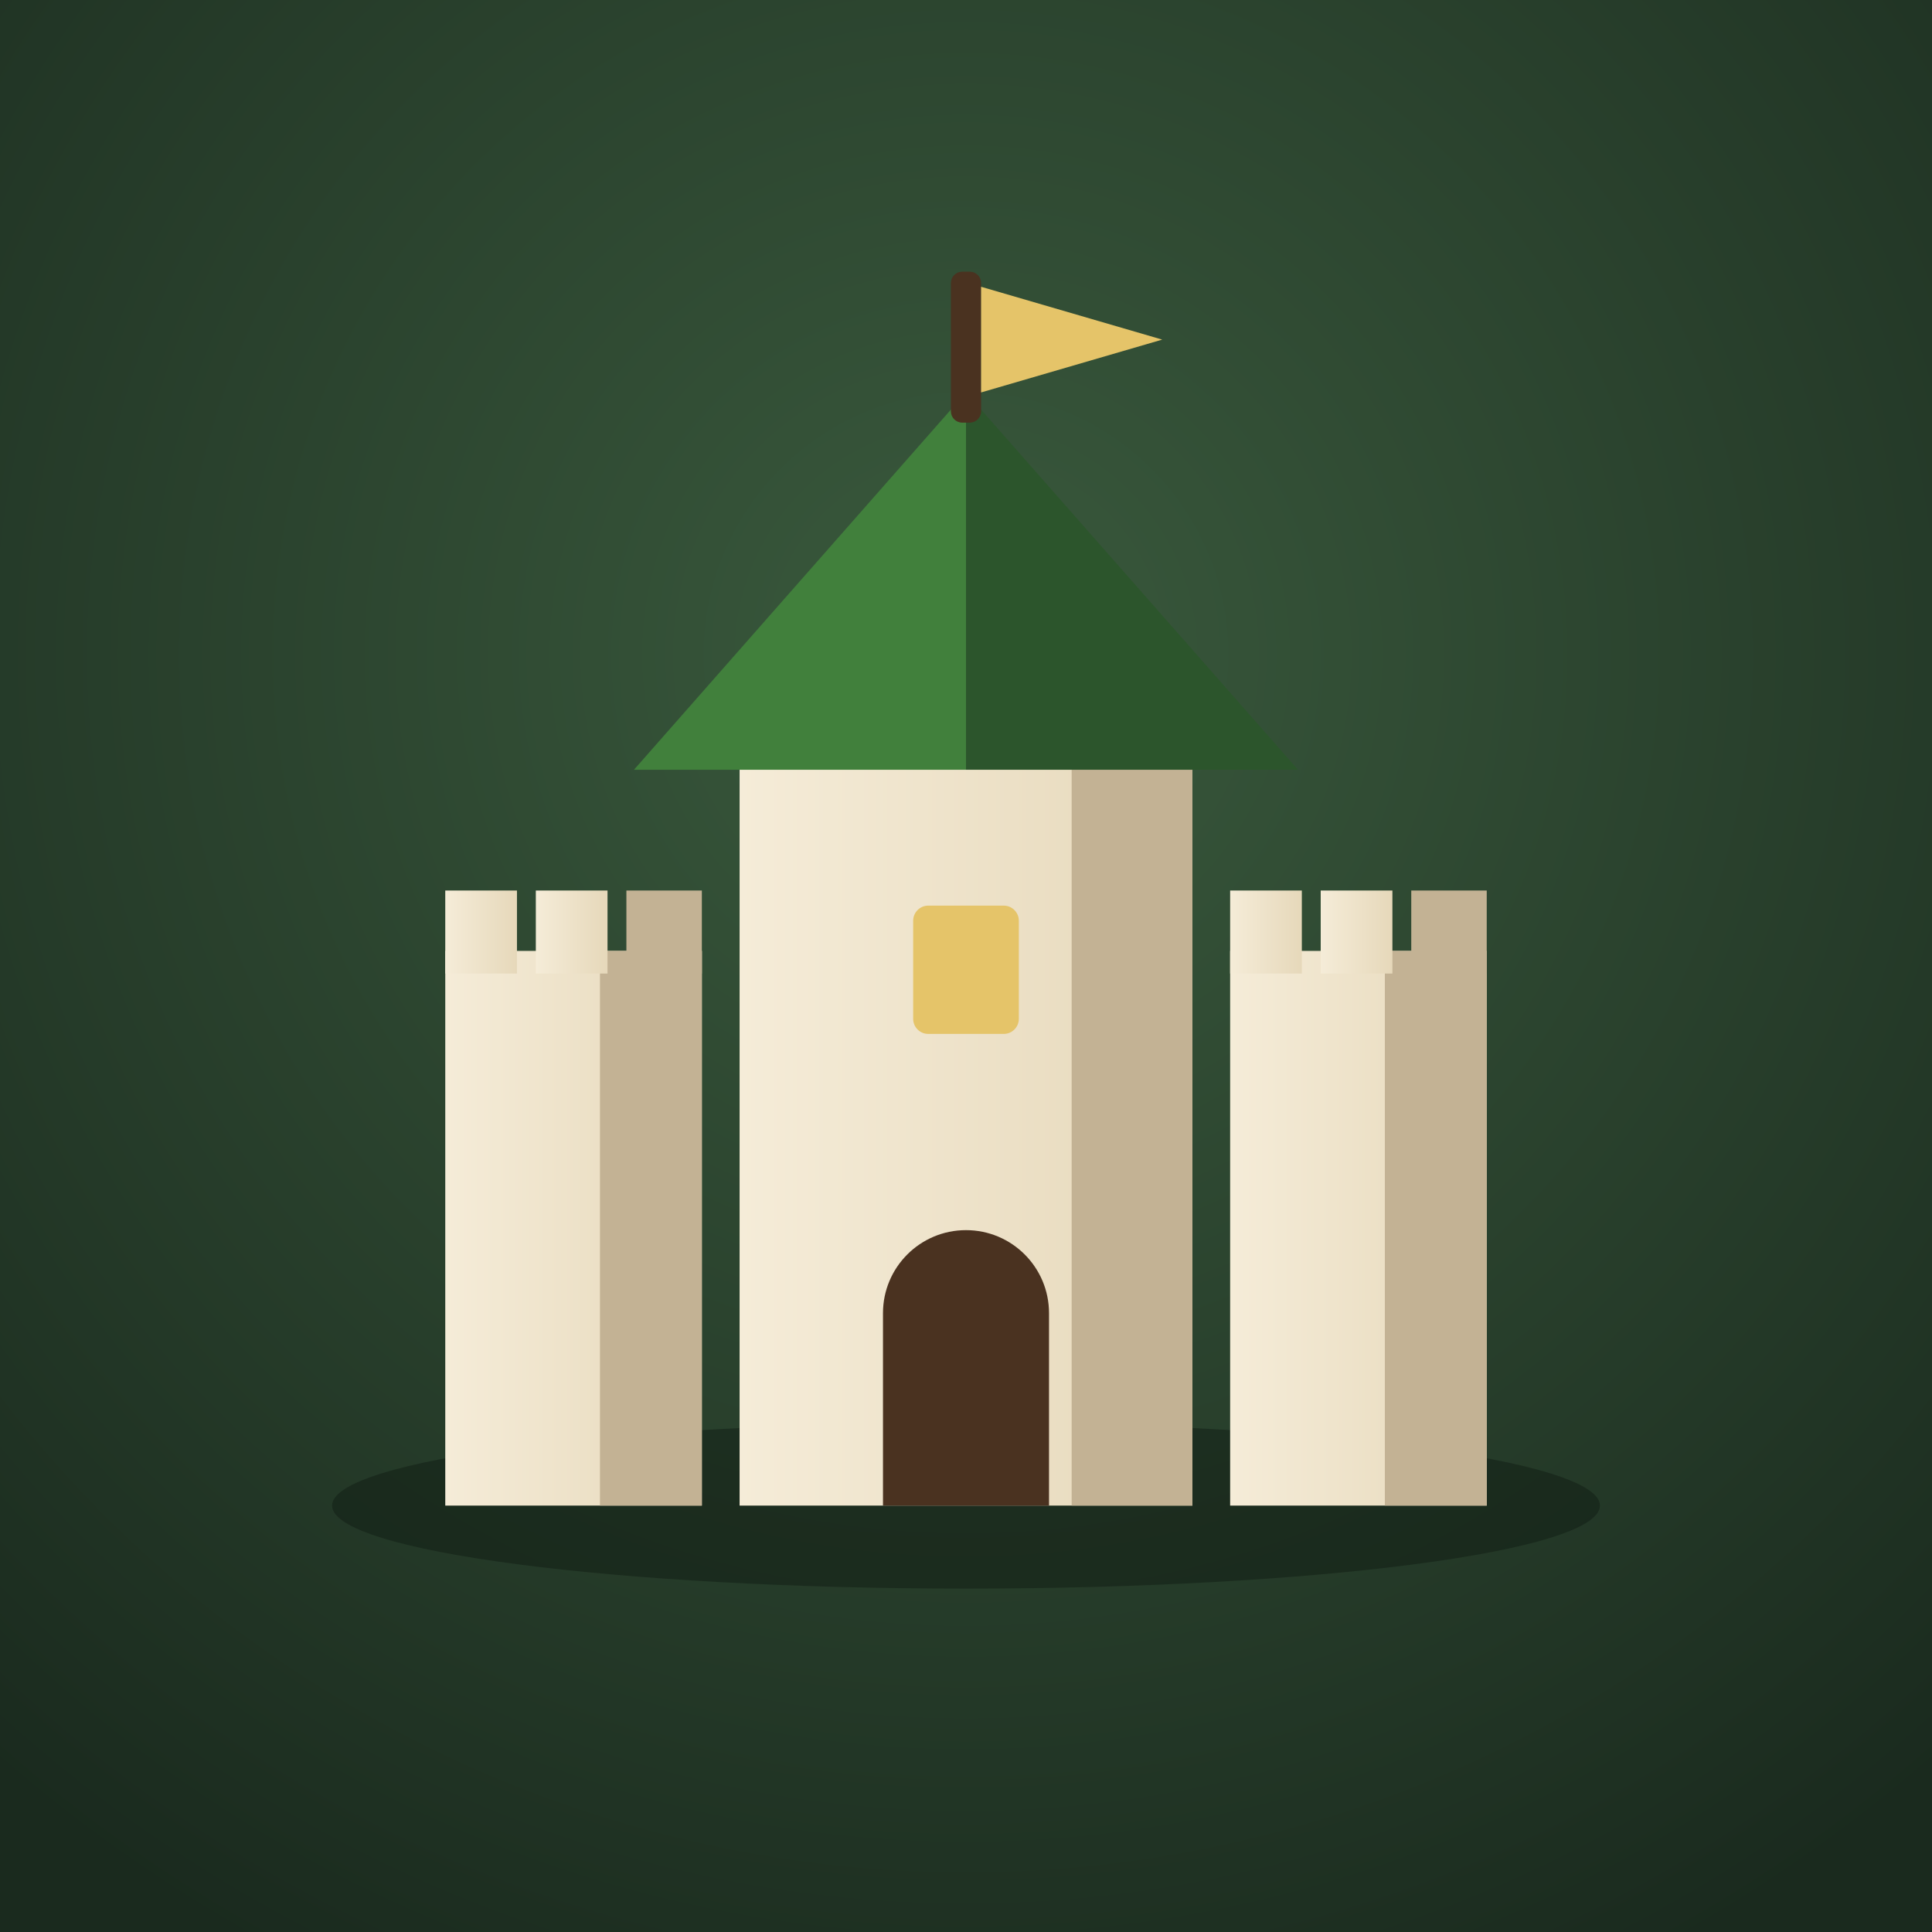
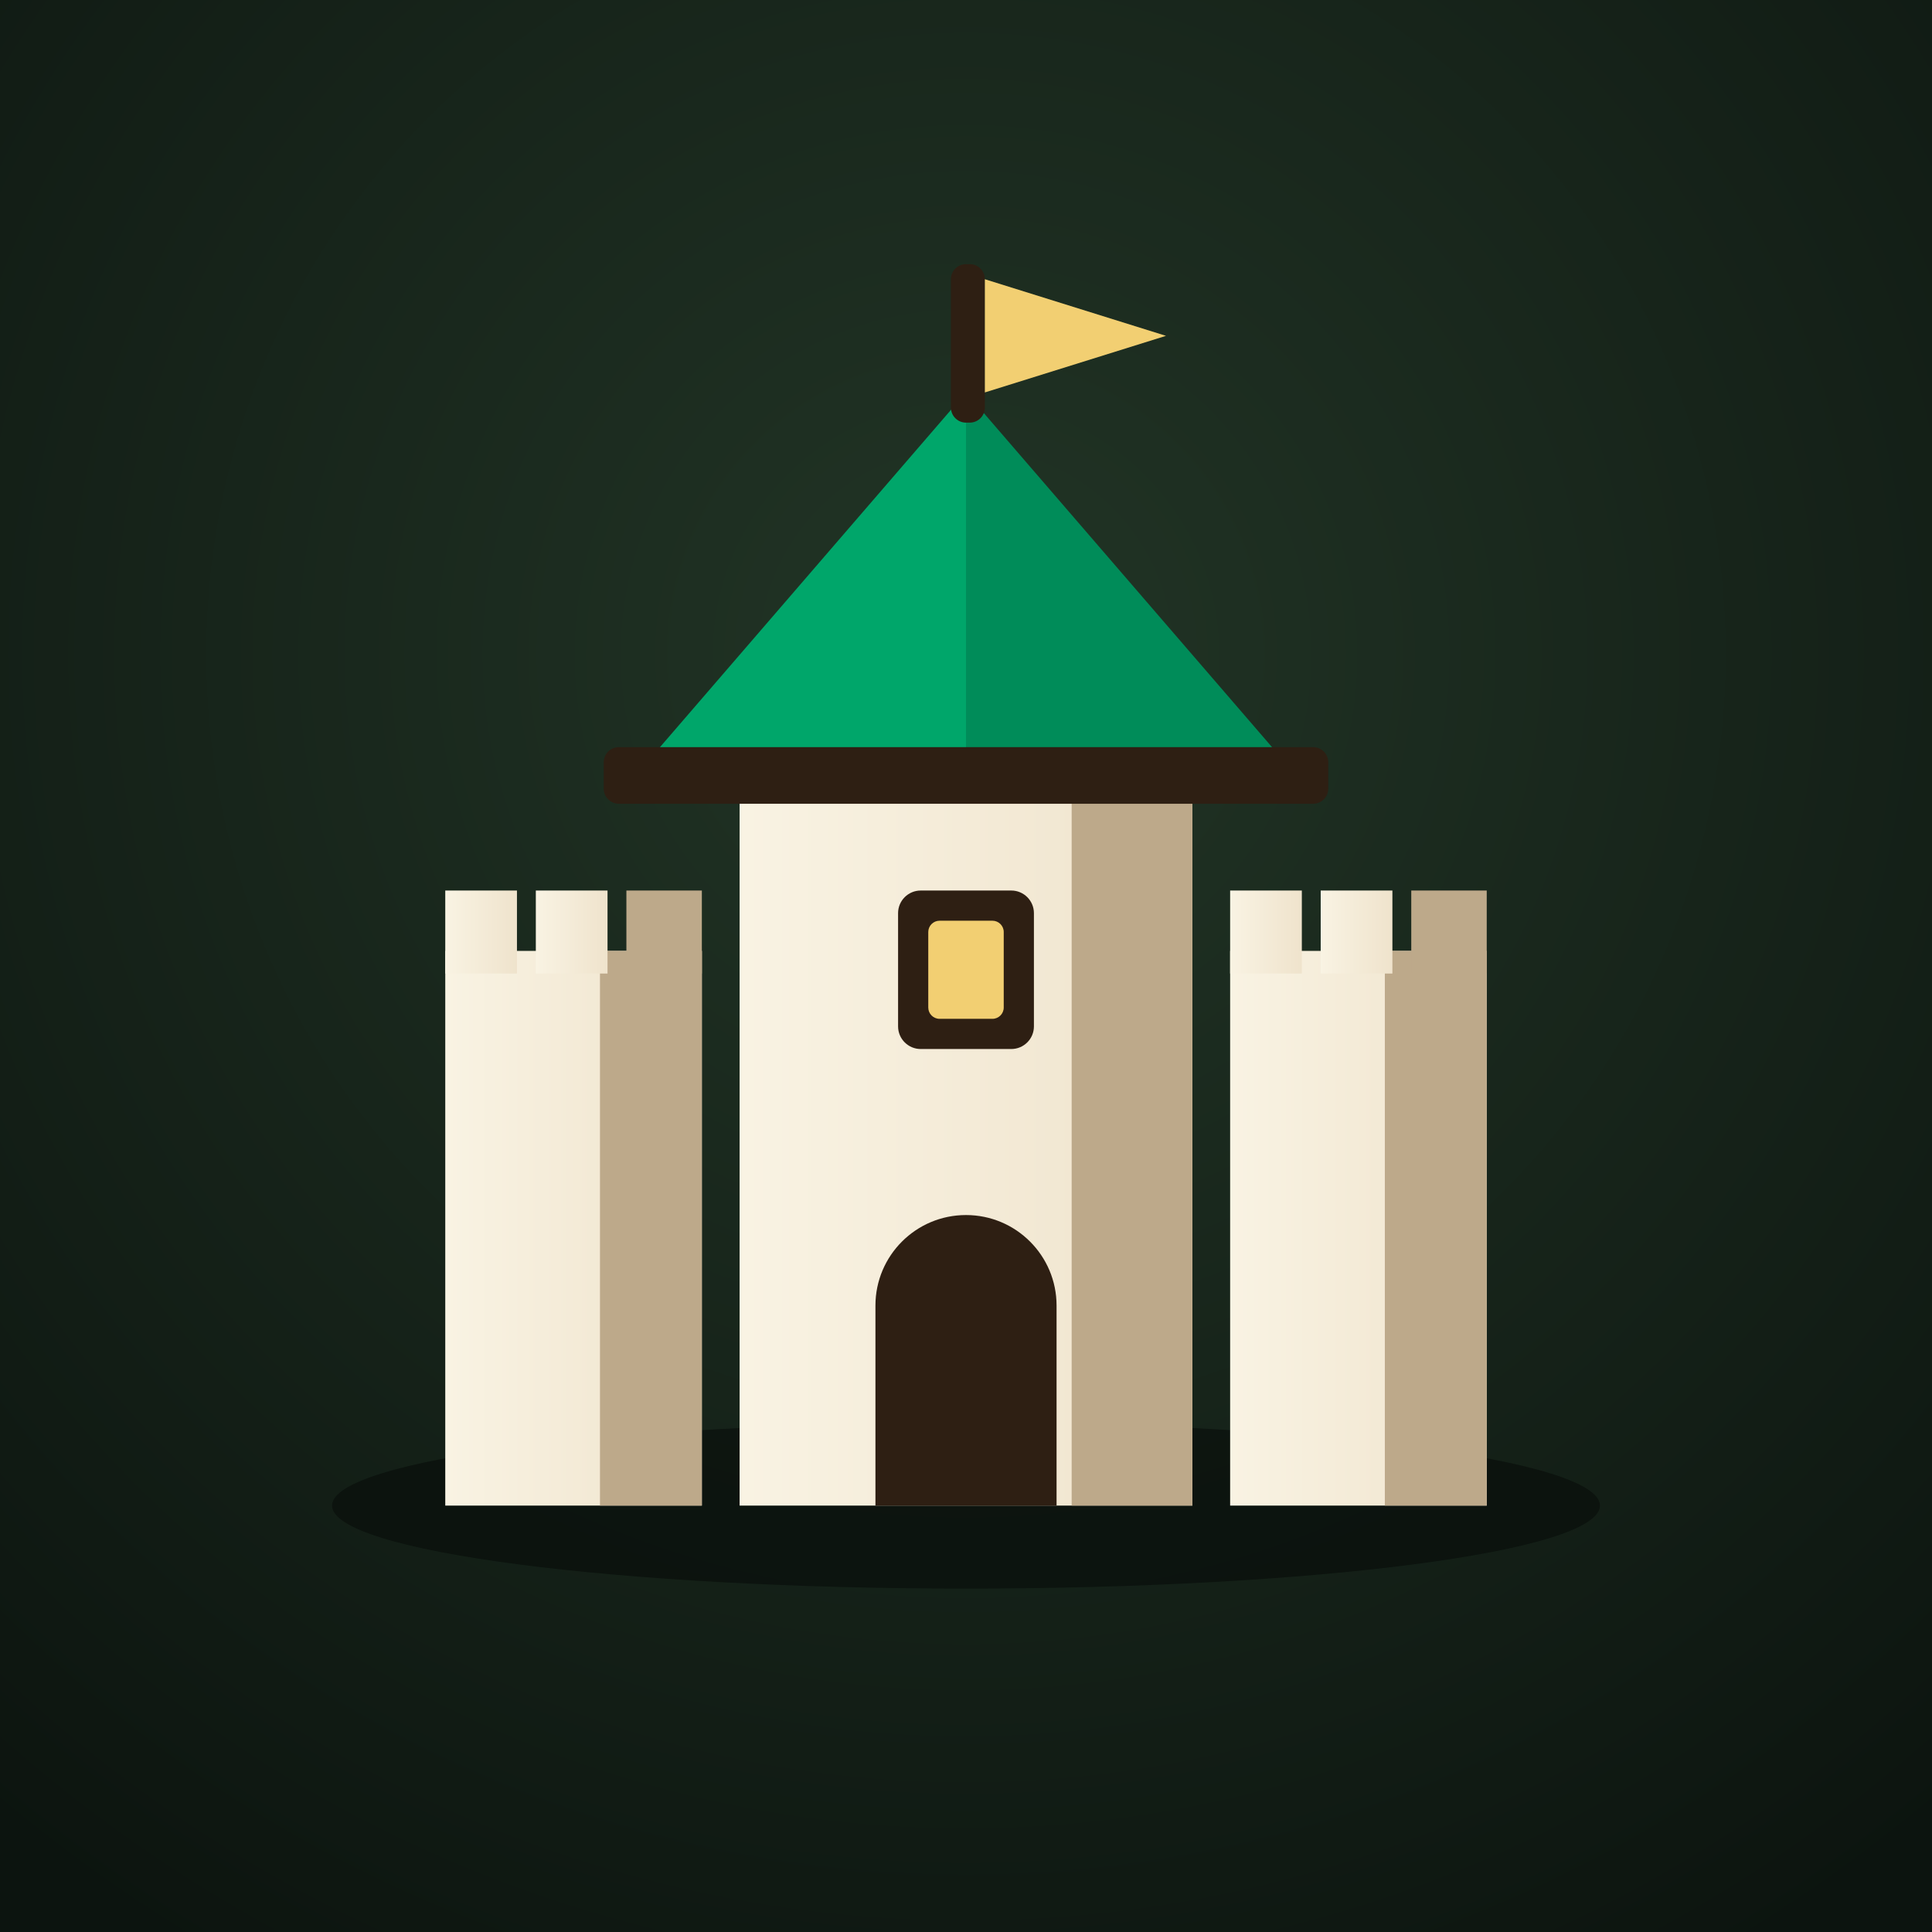
<svg xmlns="http://www.w3.org/2000/svg" viewBox="0 0 512 512" width="512" height="512">
  <defs>
-     <radialGradient id="sky" cx="50%" cy="34%" r="76%">
-       <stop offset="0" stop-color="#3a5a3d" />
-       <stop offset="1" stop-color="#1a2a1e" />
+     <radialGradient id="field" cx="50%" cy="34%" r="78%">
+       <stop offset="0" stop-color="#223526" />
+       <stop offset="1" stop-color="#0c140f" />
    </radialGradient>
    <linearGradient id="lit" x1="0" y1="0" x2="1" y2="0">
-       <stop offset="0" stop-color="#f5ecd8" />
-       <stop offset="1" stop-color="#e6d8ba" />
+       <stop offset="0" stop-color="#f9f3e3" />
+       <stop offset="1" stop-color="#efe3cc" />
    </linearGradient>
  </defs>
-   <rect width="512" height="512" fill="url(#sky)" />
-   <ellipse cx="256" cy="399" rx="168" ry="22" fill="#0d160f" opacity="0.42" />
+   <rect width="512" height="512" fill="url(#field)" />
+   <ellipse cx="256" cy="399" rx="168" ry="22" fill="#050a07" opacity="0.55" />
  <g>
    <rect x="118" y="252" width="68" height="147" fill="url(#lit)" />
-     <rect x="159" y="252" width="27" height="147" fill="#c3b294" />
+     <rect x="159" y="252" width="27" height="147" fill="#bda98a" />
    <rect x="118" y="236" width="19" height="22" fill="url(#lit)" />
    <rect x="142" y="236" width="19" height="22" fill="url(#lit)" />
-     <rect x="166" y="236" width="20" height="22" fill="#c3b294" />
+     <rect x="166" y="236" width="20" height="22" fill="#bda98a" />
  </g>
  <g>
    <rect x="326" y="252" width="68" height="147" fill="url(#lit)" />
-     <rect x="367" y="252" width="27" height="147" fill="#c3b294" />
+     <rect x="367" y="252" width="27" height="147" fill="#bda98a" />
    <rect x="326" y="236" width="19" height="22" fill="url(#lit)" />
    <rect x="350" y="236" width="19" height="22" fill="url(#lit)" />
-     <rect x="374" y="236" width="20" height="22" fill="#c3b294" />
+     <rect x="374" y="236" width="20" height="22" fill="#bda98a" />
  </g>
  <rect x="196" y="200" width="120" height="199" fill="url(#lit)" />
-   <rect x="284" y="200" width="32" height="199" fill="#c3b294" />
-   <path d="M256 104 L344 204 L256 204 Z" fill="#2c552c" />
-   <path d="M256 104 L168 204 L256 204 Z" fill="#41803c" />
-   <rect x="252" y="72" width="8" height="40" rx="3" fill="#4a3220" />
-   <path d="M260 76 L308 90 L260 104 Z" fill="#e5c469" />
-   <rect x="242" y="240" width="28" height="34" rx="4" fill="#e5c469" />
-   <path d="M234 399 L234 348 A22 22 0 0 1 278 348 L278 399 Z" fill="#4a3220" />
+   <rect x="284" y="200" width="32" height="199" fill="#bda98a" />
+   <path d="M256 104 L344 206 L256 206 Z" fill="#008c59" />
+   <path d="M256 104 L168 206 L256 206 Z" fill="#00a66a" />
+   <rect x="160" y="198" width="192" height="15" rx="4" fill="#2e1f13" />
+   <rect x="252" y="70" width="9" height="42" rx="4" fill="#2e1f13" />
+   <path d="M261 74 L309 89 L261 104 Z" fill="#f2cf72" />
+   <rect x="238" y="236" width="36" height="42" rx="6" fill="#2e1f13" />
+   <rect x="246" y="244" width="20" height="26" rx="3" fill="#f2cf72" />
+   <path d="M232 399 L232 346 A24 24 0 0 1 280 346 L280 399 Z" fill="#2e1f13" />
</svg>
